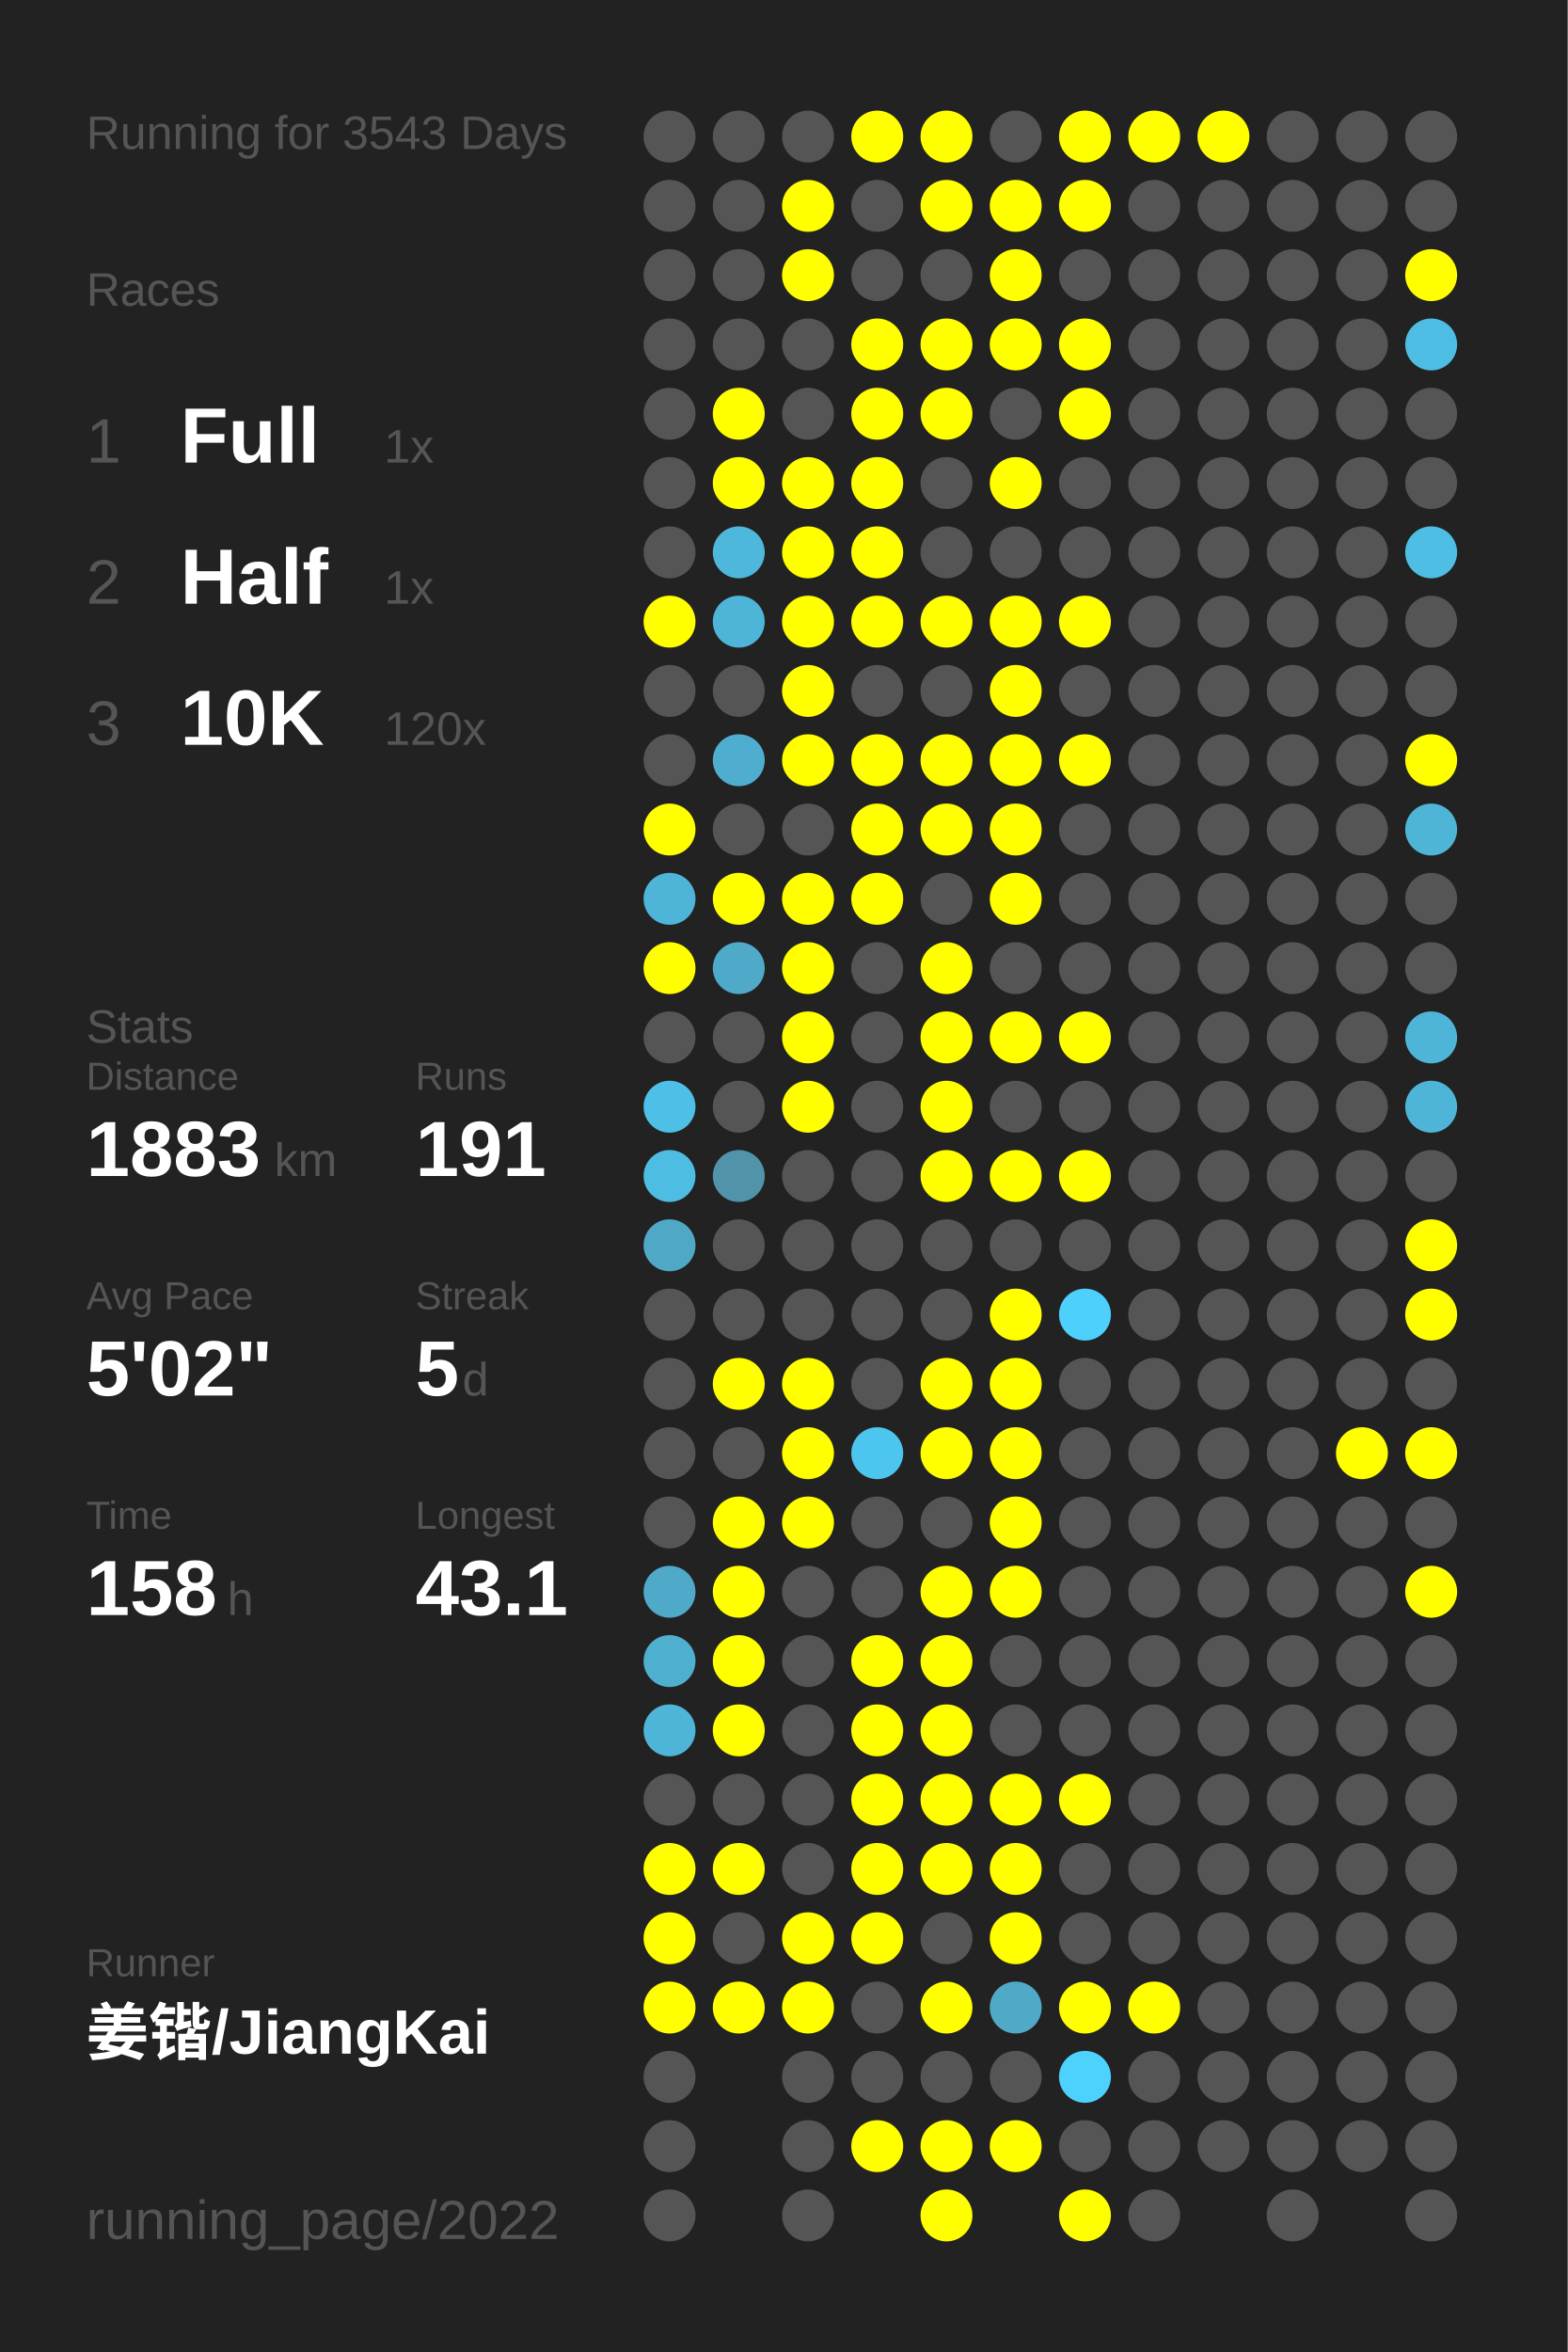
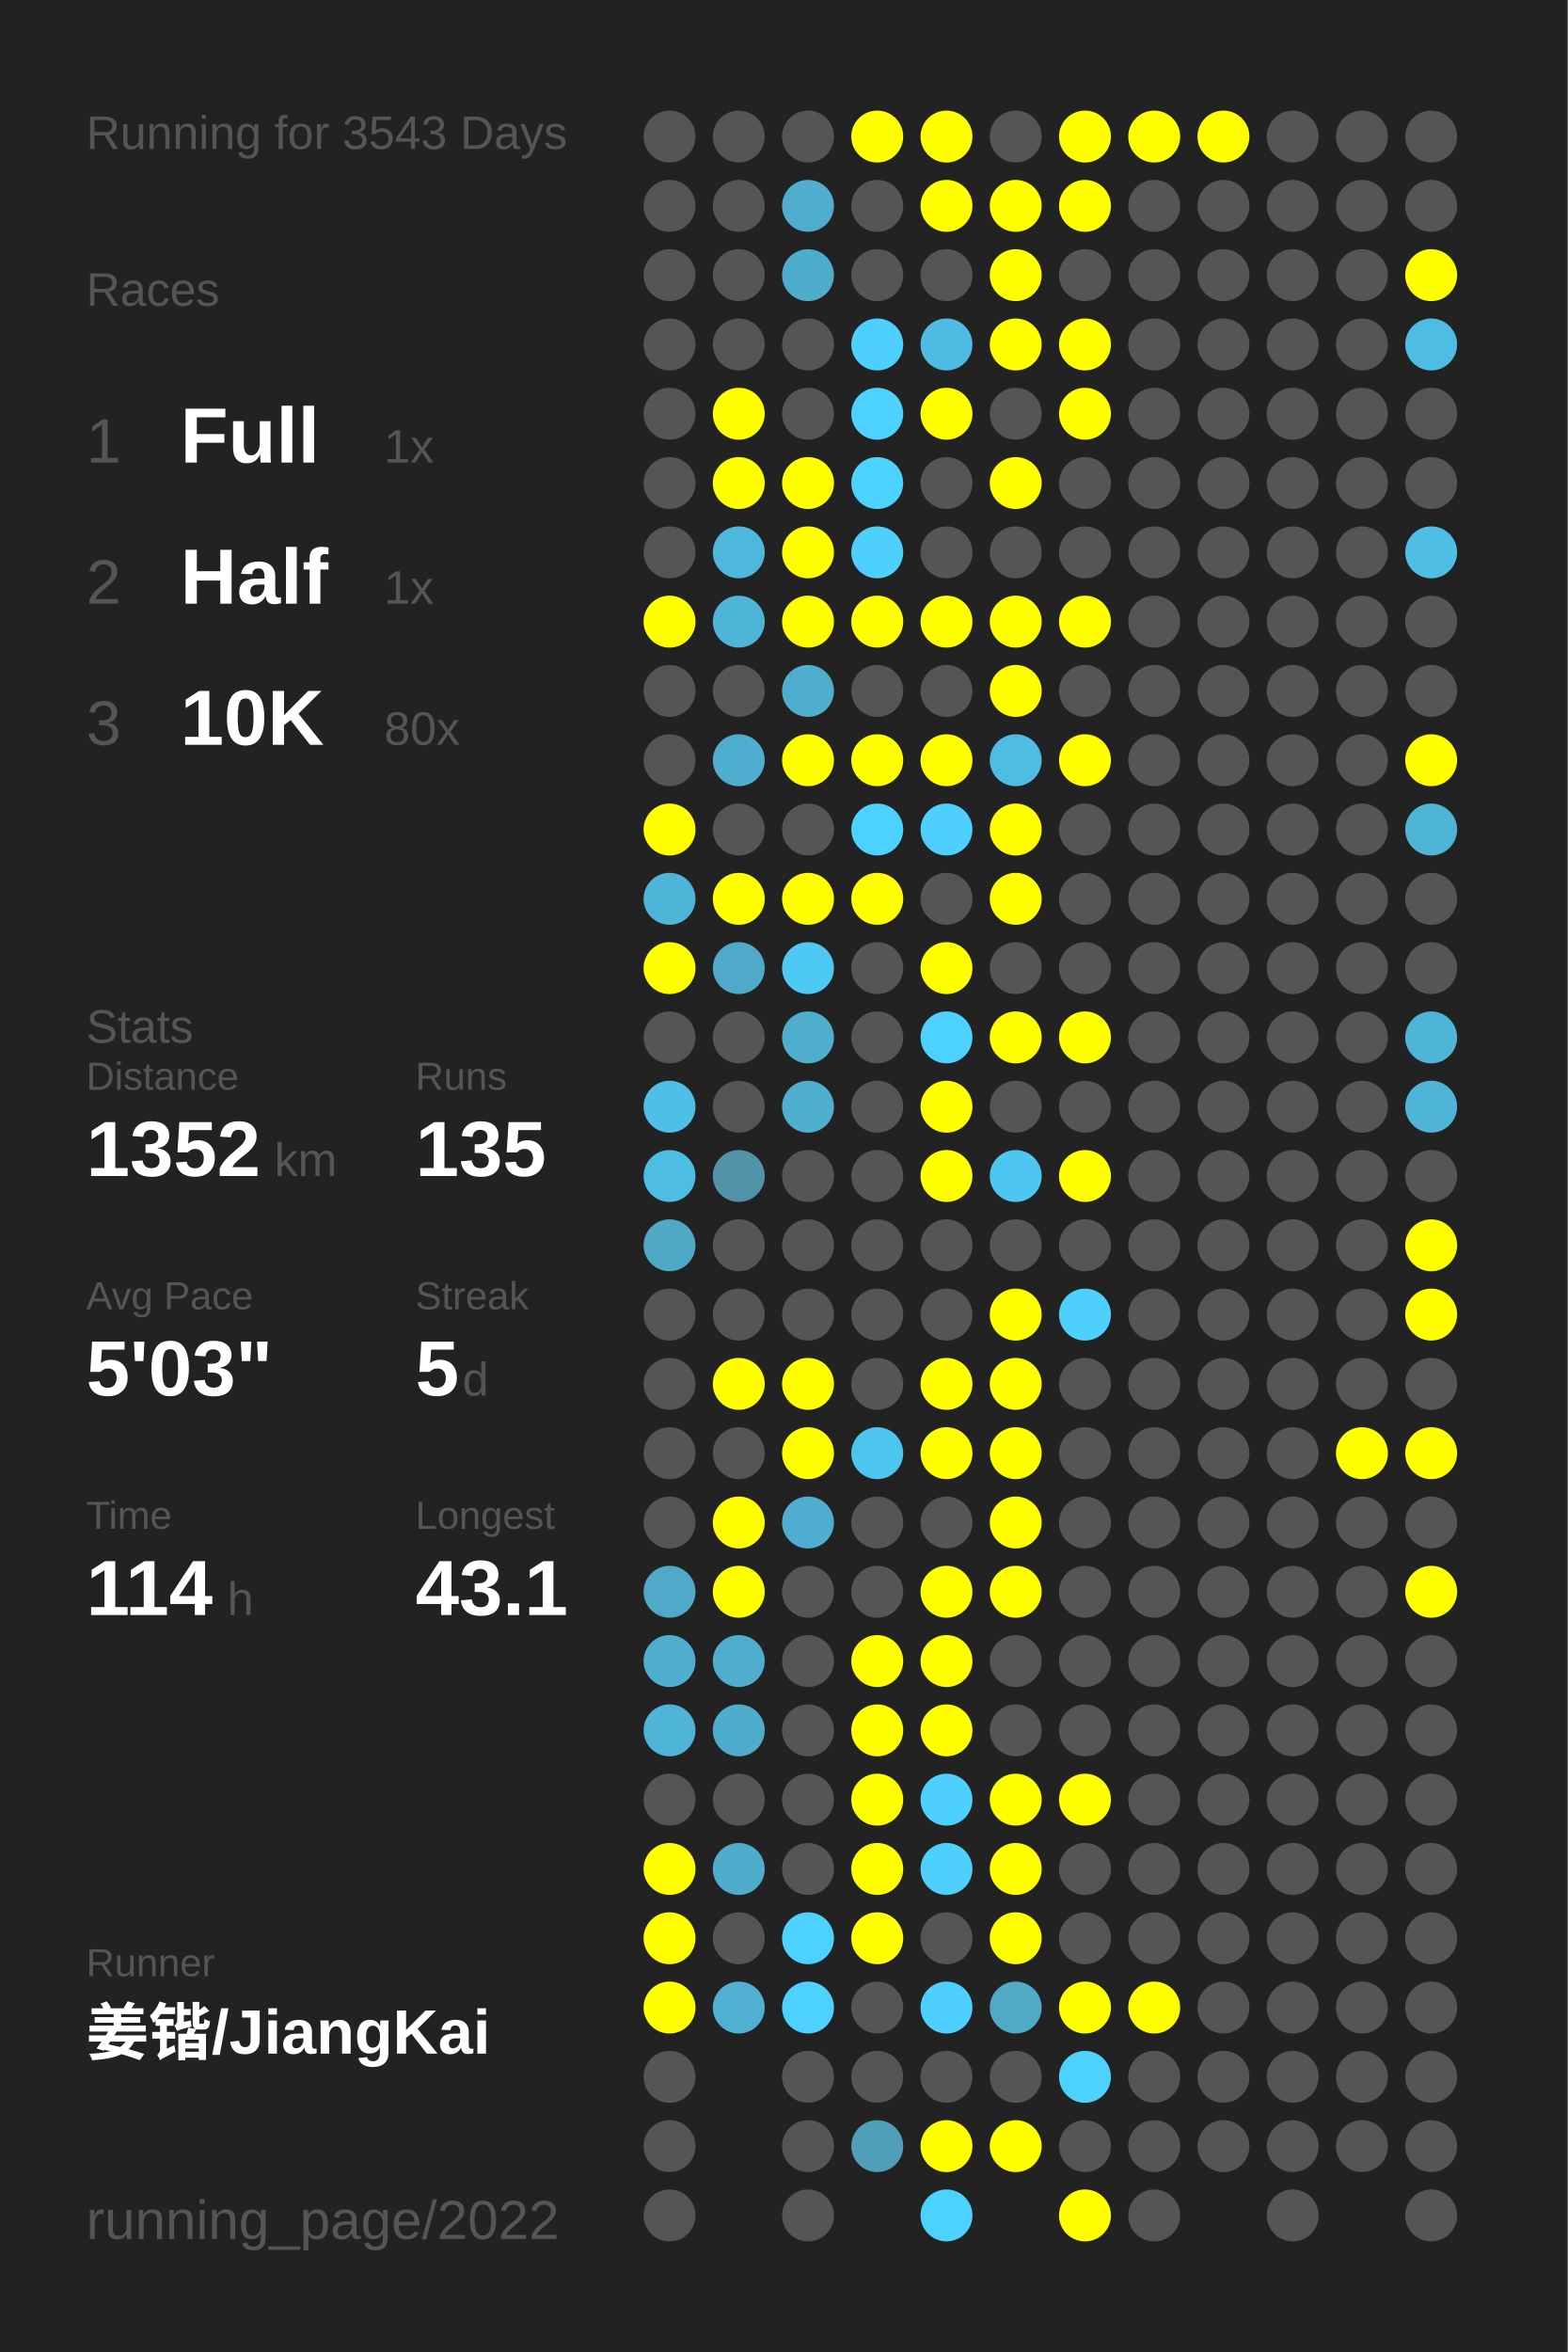
<svg xmlns="http://www.w3.org/2000/svg" baseProfile="full" height="300mm" version="1.1" viewBox="0,0,200,300" width="200mm">
  <defs />
  <rect fill="#222222" height="300" width="200" x="0" y="0" />
  <text fill="#555555" style="font-size:6px; font-family:Arial;" x="11" y="19">Running for 3543 Days</text>
  <text fill="#555555" style="font-size:6px; font-family:Arial;" x="11" y="39">Races</text>
  <text fill="#555555" style="font-size:8px; font-family:Arial;" x="11" y="59">1</text>
  <text fill="#FFFFFF" style="font-size:10px; font-family:Arial; font-weight:bold;" x="23" y="59">Full</text>
  <text fill="#555555" style="font-size:6px; font-family:Arial;" x="49" y="59">1x</text>
  <text fill="#555555" style="font-size:8px; font-family:Arial;" x="11" y="77">2</text>
  <text fill="#FFFFFF" style="font-size:10px; font-family:Arial; font-weight:bold;" x="23" y="77">Half</text>
  <text fill="#555555" style="font-size:6px; font-family:Arial;" x="49" y="77">1x</text>
  <text fill="#555555" style="font-size:8px; font-family:Arial;" x="11" y="95">3</text>
  <text fill="#FFFFFF" style="font-size:10px; font-family:Arial; font-weight:bold;" x="23" y="95">10K</text>
-   <text fill="#555555" style="font-size:6px; font-family:Arial;" x="49" y="95">120x</text>
+   <text fill="#555555" style="font-size:6px; font-family:Arial;" x="49" y="95">80x</text>
  <text fill="#555555" style="font-size:6px; font-family:Arial;" x="11" y="133">Stats</text>
  <text fill="#555555" style="font-size:5px; font-family:Arial;" x="11" y="139">Distance</text>
-   <text fill="#FFFFFF" style="font-size:10px; font-family:Arial; font-weight:bold;" x="11" y="150">1883</text>
+   <text fill="#FFFFFF" style="font-size:10px; font-family:Arial; font-weight:bold;" x="11" y="150">1352</text>
  <text fill="#555555" style="font-size:6px; font-family:Arial;" x="35" y="150">km</text>
  <text fill="#555555" style="font-size:5px; font-family:Arial;" x="53" y="139">Runs</text>
-   <text fill="#FFFFFF" style="font-size:10px; font-family:Arial; font-weight:bold;" x="53" y="150">191</text>
+   <text fill="#FFFFFF" style="font-size:10px; font-family:Arial; font-weight:bold;" x="53" y="150">135</text>
  <text fill="#555555" style="font-size:5px; font-family:Arial;" x="11" y="167">Avg Pace</text>
-   <text fill="#FFFFFF" style="font-size:10px; font-family:Arial; font-weight:bold;" x="11" y="178">5'02"</text>
+   <text fill="#FFFFFF" style="font-size:10px; font-family:Arial; font-weight:bold;" x="11" y="178">5'03"</text>
  <text fill="#555555" style="font-size:5px; font-family:Arial;" x="53" y="167">Streak</text>
  <text fill="#FFFFFF" style="font-size:10px; font-family:Arial; font-weight:bold;" x="53" y="178">5</text>
  <text fill="#555555" style="font-size:6px; font-family:Arial;" x="59" y="178">d</text>
  <text fill="#555555" style="font-size:5px; font-family:Arial;" x="11" y="195">Time</text>
-   <text fill="#FFFFFF" style="font-size:10px; font-family:Arial; font-weight:bold;" x="11" y="206">158</text>
+   <text fill="#FFFFFF" style="font-size:10px; font-family:Arial; font-weight:bold;" x="11" y="206">114</text>
  <text fill="#555555" style="font-size:6px; font-family:Arial;" x="29" y="206">h</text>
  <text fill="#555555" style="font-size:5px; font-family:Arial;" x="53" y="195">Longest</text>
  <text fill="#FFFFFF" style="font-size:10px; font-family:Arial; font-weight:bold;" x="53" y="206">43.1</text>
  <text fill="#555555" style="font-size:5px; font-family:Arial;" x="11" y="252.065">Runner</text>
  <text fill="#FFFFFF" style="font-size:8px; font-family:Arial; font-weight:bold;" x="11" y="262.065">姜锴/JiangKai</text>
  <text fill="#555555" style="font-size:7px; font-family:Arial;" x="11" y="285.581">running_page/2022</text>
  <circle cx="85.417" cy="17.419" fill="#555555" r="3.312" />
  <circle cx="85.417" cy="26.258" fill="#555555" r="3.312" />
  <circle cx="85.417" cy="35.097" fill="#555555" r="3.312" />
  <circle cx="85.417" cy="43.935" fill="#555555" r="3.312" />
  <circle cx="85.417" cy="52.774" fill="#555555" r="3.312" />
  <circle cx="85.417" cy="61.613" fill="#555555" r="3.312" />
  <circle cx="85.417" cy="70.452" fill="#555555" r="3.312" />
  <circle cx="85.417" cy="79.29" fill="#FFFF00" r="3.312" />
  <circle cx="85.417" cy="88.129" fill="#555555" r="3.312" />
  <circle cx="85.417" cy="96.968" fill="#555555" r="3.312" />
  <circle cx="85.417" cy="105.806" fill="#FFFF00" r="3.312" />
  <circle cx="85.417" cy="114.645" fill="#4eb5d8" r="3.312" />
  <circle cx="85.417" cy="123.484" fill="#FFFF00" r="3.312" />
  <circle cx="85.417" cy="132.323" fill="#555555" r="3.312" />
  <circle cx="85.417" cy="141.161" fill="#4ebfe6" r="3.312" />
  <circle cx="85.417" cy="150" fill="#4ebde2" r="3.312" />
  <circle cx="85.417" cy="158.839" fill="#4fa8c6" r="3.312" />
  <circle cx="85.417" cy="167.677" fill="#555555" r="3.312" />
  <circle cx="85.417" cy="176.516" fill="#555555" r="3.312" />
  <circle cx="85.417" cy="185.355" fill="#555555" r="3.312" />
  <circle cx="85.417" cy="194.194" fill="#555555" r="3.312" />
  <circle cx="85.417" cy="203.032" fill="#4fa9c8" r="3.312" />
  <circle cx="85.417" cy="211.871" fill="#4fafcf" r="3.312" />
  <circle cx="85.417" cy="220.71" fill="#4eb5d8" r="3.312" />
  <circle cx="85.417" cy="229.548" fill="#555555" r="3.312" />
  <circle cx="85.417" cy="238.387" fill="#FFFF00" r="3.312" />
  <circle cx="85.417" cy="247.226" fill="#FFFF00" r="3.312" />
  <circle cx="85.417" cy="256.065" fill="#FFFF00" r="3.312" />
  <circle cx="85.417" cy="264.903" fill="#555555" r="3.312" />
  <circle cx="85.417" cy="273.742" fill="#555555" r="3.312" />
  <circle cx="85.417" cy="282.581" fill="#555555" r="3.312" />
  <circle cx="94.25" cy="17.419" fill="#555555" r="3.312" />
  <circle cx="94.25" cy="26.258" fill="#555555" r="3.312" />
  <circle cx="94.25" cy="35.097" fill="#555555" r="3.312" />
  <circle cx="94.25" cy="43.935" fill="#555555" r="3.312" />
  <circle cx="94.25" cy="52.774" fill="#FFFF00" r="3.312" />
  <circle cx="94.25" cy="61.613" fill="#FFFF00" r="3.312" />
  <circle cx="94.25" cy="70.452" fill="#4eb8dc" r="3.312" />
  <circle cx="94.25" cy="79.29" fill="#4eb5d8" r="3.312" />
  <circle cx="94.25" cy="88.129" fill="#555555" r="3.312" />
  <circle cx="94.25" cy="96.968" fill="#4faecf" r="3.312" />
  <circle cx="94.25" cy="105.806" fill="#555555" r="3.312" />
  <circle cx="94.25" cy="114.645" fill="#FFFF00" r="3.312" />
  <circle cx="94.25" cy="123.484" fill="#4fa9c8" r="3.312" />
  <circle cx="94.25" cy="132.323" fill="#555555" r="3.312" />
  <circle cx="94.25" cy="141.161" fill="#555555" r="3.312" />
  <circle cx="94.25" cy="150" fill="#5193a9" r="3.312" />
  <circle cx="94.25" cy="158.839" fill="#555555" r="3.312" />
  <circle cx="94.25" cy="167.677" fill="#555555" r="3.312" />
  <circle cx="94.25" cy="176.516" fill="#FFFF00" r="3.312" />
  <circle cx="94.25" cy="185.355" fill="#555555" r="3.312" />
  <circle cx="94.25" cy="194.194" fill="#FFFF00" r="3.312" />
  <circle cx="94.25" cy="203.032" fill="#FFFF00" r="3.312" />
-   <circle cx="94.25" cy="211.871" fill="#FFFF00" r="3.312" />
-   <circle cx="94.25" cy="220.71" fill="#FFFF00" r="3.312" />
+   <circle cx="94.25" cy="211.871" fill="#4fadcd" r="3.312" />
+   <circle cx="94.25" cy="220.71" fill="#4fadcc" r="3.312" />
  <circle cx="94.25" cy="229.548" fill="#555555" r="3.312" />
-   <circle cx="94.25" cy="238.387" fill="#FFFF00" r="3.312" />
+   <circle cx="94.25" cy="238.387" fill="#4fadcc" r="3.312" />
  <circle cx="94.25" cy="247.226" fill="#555555" r="3.312" />
-   <circle cx="94.25" cy="256.065" fill="#FFFF00" r="3.312" />
+   <circle cx="94.25" cy="256.065" fill="#4fb0d1" r="3.312" />
  <circle cx="103.083" cy="17.419" fill="#555555" r="3.312" />
-   <circle cx="103.083" cy="26.258" fill="#FFFF00" r="3.312" />
-   <circle cx="103.083" cy="35.097" fill="#FFFF00" r="3.312" />
+   <circle cx="103.083" cy="26.258" fill="#4faece" r="3.312" />
+   <circle cx="103.083" cy="35.097" fill="#4fadcc" r="3.312" />
  <circle cx="103.083" cy="43.935" fill="#555555" r="3.312" />
  <circle cx="103.083" cy="52.774" fill="#555555" r="3.312" />
  <circle cx="103.083" cy="61.613" fill="#FFFF00" r="3.312" />
  <circle cx="103.083" cy="70.452" fill="#FFFF00" r="3.312" />
  <circle cx="103.083" cy="79.29" fill="#FFFF00" r="3.312" />
-   <circle cx="103.083" cy="88.129" fill="#FFFF00" r="3.312" />
+   <circle cx="103.083" cy="88.129" fill="#4faece" r="3.312" />
  <circle cx="103.083" cy="96.968" fill="#FFFF00" r="3.312" />
  <circle cx="103.083" cy="105.806" fill="#555555" r="3.312" />
  <circle cx="103.083" cy="114.645" fill="#FFFF00" r="3.312" />
-   <circle cx="103.083" cy="123.484" fill="#FFFF00" r="3.312" />
-   <circle cx="103.083" cy="132.323" fill="#FFFF00" r="3.312" />
-   <circle cx="103.083" cy="141.161" fill="#FFFF00" r="3.312" />
+   <circle cx="103.083" cy="123.484" fill="#4dc9f4" r="3.312" />
+   <circle cx="103.083" cy="132.323" fill="#4fadcd" r="3.312" />
+   <circle cx="103.083" cy="141.161" fill="#4fafcf" r="3.312" />
  <circle cx="103.083" cy="150" fill="#555555" r="3.312" />
  <circle cx="103.083" cy="158.839" fill="#555555" r="3.312" />
  <circle cx="103.083" cy="167.677" fill="#555555" r="3.312" />
  <circle cx="103.083" cy="176.516" fill="#FFFF00" r="3.312" />
  <circle cx="103.083" cy="185.355" fill="#FFFF00" r="3.312" />
-   <circle cx="103.083" cy="194.194" fill="#FFFF00" r="3.312" />
+   <circle cx="103.083" cy="194.194" fill="#4faecf" r="3.312" />
  <circle cx="103.083" cy="203.032" fill="#555555" r="3.312" />
  <circle cx="103.083" cy="211.871" fill="#555555" r="3.312" />
  <circle cx="103.083" cy="220.71" fill="#555555" r="3.312" />
  <circle cx="103.083" cy="229.548" fill="#555555" r="3.312" />
  <circle cx="103.083" cy="238.387" fill="#555555" r="3.312" />
-   <circle cx="103.083" cy="247.226" fill="#FFFF00" r="3.312" />
-   <circle cx="103.083" cy="256.065" fill="#FFFF00" r="3.312" />
+   <circle cx="103.083" cy="247.226" fill="#4dd1fe" r="3.312" />
+   <circle cx="103.083" cy="256.065" fill="#4dd1fe" r="3.312" />
  <circle cx="103.083" cy="264.903" fill="#555555" r="3.312" />
  <circle cx="103.083" cy="273.742" fill="#555555" r="3.312" />
  <circle cx="103.083" cy="282.581" fill="#555555" r="3.312" />
  <circle cx="111.917" cy="17.419" fill="#FFFF00" r="3.312" />
  <circle cx="111.917" cy="26.258" fill="#555555" r="3.312" />
  <circle cx="111.917" cy="35.097" fill="#555555" r="3.312" />
-   <circle cx="111.917" cy="43.935" fill="#FFFF00" r="3.312" />
-   <circle cx="111.917" cy="52.774" fill="#FFFF00" r="3.312" />
-   <circle cx="111.917" cy="61.613" fill="#FFFF00" r="3.312" />
-   <circle cx="111.917" cy="70.452" fill="#FFFF00" r="3.312" />
+   <circle cx="111.917" cy="43.935" fill="#4dd0fd" r="3.312" />
+   <circle cx="111.917" cy="52.774" fill="#4dd1fe" r="3.312" />
+   <circle cx="111.917" cy="61.613" fill="#4dd1fe" r="3.312" />
+   <circle cx="111.917" cy="70.452" fill="#4dd0fc" r="3.312" />
  <circle cx="111.917" cy="79.29" fill="#FFFF00" r="3.312" />
  <circle cx="111.917" cy="88.129" fill="#555555" r="3.312" />
  <circle cx="111.917" cy="96.968" fill="#FFFF00" r="3.312" />
-   <circle cx="111.917" cy="105.806" fill="#FFFF00" r="3.312" />
+   <circle cx="111.917" cy="105.806" fill="#4dd1fe" r="3.312" />
  <circle cx="111.917" cy="114.645" fill="#FFFF00" r="3.312" />
  <circle cx="111.917" cy="123.484" fill="#555555" r="3.312" />
  <circle cx="111.917" cy="132.323" fill="#555555" r="3.312" />
  <circle cx="111.917" cy="141.161" fill="#555555" r="3.312" />
  <circle cx="111.917" cy="150" fill="#555555" r="3.312" />
  <circle cx="111.917" cy="158.839" fill="#555555" r="3.312" />
  <circle cx="111.917" cy="167.677" fill="#555555" r="3.312" />
  <circle cx="111.917" cy="176.516" fill="#555555" r="3.312" />
  <circle cx="111.917" cy="185.355" fill="#4dc6ef" r="3.312" />
  <circle cx="111.917" cy="194.194" fill="#555555" r="3.312" />
  <circle cx="111.917" cy="203.032" fill="#555555" r="3.312" />
  <circle cx="111.917" cy="211.871" fill="#FFFF00" r="3.312" />
  <circle cx="111.917" cy="220.71" fill="#FFFF00" r="3.312" />
  <circle cx="111.917" cy="229.548" fill="#FFFF00" r="3.312" />
  <circle cx="111.917" cy="238.387" fill="#FFFF00" r="3.312" />
  <circle cx="111.917" cy="247.226" fill="#FFFF00" r="3.312" />
  <circle cx="111.917" cy="256.065" fill="#555555" r="3.312" />
  <circle cx="111.917" cy="264.903" fill="#555555" r="3.312" />
-   <circle cx="111.917" cy="273.742" fill="#FFFF00" r="3.312" />
+   <circle cx="111.917" cy="273.742" fill="#509eb9" r="3.312" />
  <circle cx="120.75" cy="17.419" fill="#FFFF00" r="3.312" />
  <circle cx="120.75" cy="26.258" fill="#FFFF00" r="3.312" />
  <circle cx="120.75" cy="35.097" fill="#555555" r="3.312" />
-   <circle cx="120.75" cy="43.935" fill="#FFFF00" r="3.312" />
+   <circle cx="120.75" cy="43.935" fill="#4ebce2" r="3.312" />
  <circle cx="120.75" cy="52.774" fill="#FFFF00" r="3.312" />
  <circle cx="120.75" cy="61.613" fill="#555555" r="3.312" />
  <circle cx="120.75" cy="70.452" fill="#555555" r="3.312" />
  <circle cx="120.75" cy="79.29" fill="#FFFF00" r="3.312" />
  <circle cx="120.75" cy="88.129" fill="#555555" r="3.312" />
  <circle cx="120.75" cy="96.968" fill="#FFFF00" r="3.312" />
-   <circle cx="120.75" cy="105.806" fill="#FFFF00" r="3.312" />
+   <circle cx="120.75" cy="105.806" fill="#4dd0fd" r="3.312" />
  <circle cx="120.75" cy="114.645" fill="#555555" r="3.312" />
  <circle cx="120.75" cy="123.484" fill="#FFFF00" r="3.312" />
-   <circle cx="120.75" cy="132.323" fill="#FFFF00" r="3.312" />
+   <circle cx="120.75" cy="132.323" fill="#4dd1fe" r="3.312" />
  <circle cx="120.75" cy="141.161" fill="#FFFF00" r="3.312" />
  <circle cx="120.75" cy="150" fill="#FFFF00" r="3.312" />
  <circle cx="120.75" cy="158.839" fill="#555555" r="3.312" />
  <circle cx="120.75" cy="167.677" fill="#555555" r="3.312" />
  <circle cx="120.75" cy="176.516" fill="#FFFF00" r="3.312" />
  <circle cx="120.75" cy="185.355" fill="#FFFF00" r="3.312" />
  <circle cx="120.75" cy="194.194" fill="#555555" r="3.312" />
  <circle cx="120.75" cy="203.032" fill="#FFFF00" r="3.312" />
  <circle cx="120.75" cy="211.871" fill="#FFFF00" r="3.312" />
  <circle cx="120.75" cy="220.71" fill="#FFFF00" r="3.312" />
-   <circle cx="120.75" cy="229.548" fill="#FFFF00" r="3.312" />
-   <circle cx="120.75" cy="238.387" fill="#FFFF00" r="3.312" />
+   <circle cx="120.75" cy="229.548" fill="#4dd0fc" r="3.312" />
+   <circle cx="120.75" cy="238.387" fill="#4dd0fc" r="3.312" />
  <circle cx="120.75" cy="247.226" fill="#555555" r="3.312" />
-   <circle cx="120.75" cy="256.065" fill="#FFFF00" r="3.312" />
+   <circle cx="120.75" cy="256.065" fill="#4dd0fd" r="3.312" />
  <circle cx="120.75" cy="264.903" fill="#555555" r="3.312" />
  <circle cx="120.75" cy="273.742" fill="#FFFF00" r="3.312" />
-   <circle cx="120.75" cy="282.581" fill="#FFFF00" r="3.312" />
+   <circle cx="120.75" cy="282.581" fill="#4dd1fe" r="3.312" />
  <circle cx="129.583" cy="17.419" fill="#555555" r="3.312" />
  <circle cx="129.583" cy="26.258" fill="#FFFF00" r="3.312" />
  <circle cx="129.583" cy="35.097" fill="#FFFF00" r="3.312" />
  <circle cx="129.583" cy="43.935" fill="#FFFF00" r="3.312" />
  <circle cx="129.583" cy="52.774" fill="#555555" r="3.312" />
  <circle cx="129.583" cy="61.613" fill="#FFFF00" r="3.312" />
  <circle cx="129.583" cy="70.452" fill="#555555" r="3.312" />
  <circle cx="129.583" cy="79.29" fill="#FFFF00" r="3.312" />
  <circle cx="129.583" cy="88.129" fill="#FFFF00" r="3.312" />
-   <circle cx="129.583" cy="96.968" fill="#FFFF00" r="3.312" />
+   <circle cx="129.583" cy="96.968" fill="#4ebde2" r="3.312" />
  <circle cx="129.583" cy="105.806" fill="#FFFF00" r="3.312" />
  <circle cx="129.583" cy="114.645" fill="#FFFF00" r="3.312" />
  <circle cx="129.583" cy="123.484" fill="#555555" r="3.312" />
  <circle cx="129.583" cy="132.323" fill="#FFFF00" r="3.312" />
  <circle cx="129.583" cy="141.161" fill="#555555" r="3.312" />
-   <circle cx="129.583" cy="150" fill="#FFFF00" r="3.312" />
+   <circle cx="129.583" cy="150" fill="#4dc7f1" r="3.312" />
  <circle cx="129.583" cy="158.839" fill="#555555" r="3.312" />
  <circle cx="129.583" cy="167.677" fill="#FFFF00" r="3.312" />
  <circle cx="129.583" cy="176.516" fill="#FFFF00" r="3.312" />
  <circle cx="129.583" cy="185.355" fill="#FFFF00" r="3.312" />
  <circle cx="129.583" cy="194.194" fill="#FFFF00" r="3.312" />
  <circle cx="129.583" cy="203.032" fill="#FFFF00" r="3.312" />
  <circle cx="129.583" cy="211.871" fill="#555555" r="3.312" />
  <circle cx="129.583" cy="220.71" fill="#555555" r="3.312" />
  <circle cx="129.583" cy="229.548" fill="#FFFF00" r="3.312" />
  <circle cx="129.583" cy="238.387" fill="#FFFF00" r="3.312" />
  <circle cx="129.583" cy="247.226" fill="#FFFF00" r="3.312" />
  <circle cx="129.583" cy="256.065" fill="#4fa9c7" r="3.312" />
  <circle cx="129.583" cy="264.903" fill="#555555" r="3.312" />
  <circle cx="129.583" cy="273.742" fill="#FFFF00" r="3.312" />
  <circle cx="138.417" cy="17.419" fill="#FFFF00" r="3.312" />
  <circle cx="138.417" cy="26.258" fill="#FFFF00" r="3.312" />
  <circle cx="138.417" cy="35.097" fill="#555555" r="3.312" />
  <circle cx="138.417" cy="43.935" fill="#FFFF00" r="3.312" />
  <circle cx="138.417" cy="52.774" fill="#FFFF00" r="3.312" />
  <circle cx="138.417" cy="61.613" fill="#555555" r="3.312" />
  <circle cx="138.417" cy="70.452" fill="#555555" r="3.312" />
  <circle cx="138.417" cy="79.29" fill="#FFFF00" r="3.312" />
  <circle cx="138.417" cy="88.129" fill="#555555" r="3.312" />
  <circle cx="138.417" cy="96.968" fill="#FFFF00" r="3.312" />
  <circle cx="138.417" cy="105.806" fill="#555555" r="3.312" />
  <circle cx="138.417" cy="114.645" fill="#555555" r="3.312" />
  <circle cx="138.417" cy="123.484" fill="#555555" r="3.312" />
  <circle cx="138.417" cy="132.323" fill="#FFFF00" r="3.312" />
  <circle cx="138.417" cy="141.161" fill="#555555" r="3.312" />
  <circle cx="138.417" cy="150" fill="#FFFF00" r="3.312" />
  <circle cx="138.417" cy="158.839" fill="#555555" r="3.312" />
  <circle cx="138.417" cy="167.677" fill="#4dd0fc" r="3.312" />
  <circle cx="138.417" cy="176.516" fill="#555555" r="3.312" />
  <circle cx="138.417" cy="185.355" fill="#555555" r="3.312" />
  <circle cx="138.417" cy="194.194" fill="#555555" r="3.312" />
  <circle cx="138.417" cy="203.032" fill="#555555" r="3.312" />
  <circle cx="138.417" cy="211.871" fill="#555555" r="3.312" />
  <circle cx="138.417" cy="220.71" fill="#555555" r="3.312" />
  <circle cx="138.417" cy="229.548" fill="#FFFF00" r="3.312" />
  <circle cx="138.417" cy="238.387" fill="#555555" r="3.312" />
  <circle cx="138.417" cy="247.226" fill="#555555" r="3.312" />
  <circle cx="138.417" cy="256.065" fill="#FFFF00" r="3.312" />
  <circle cx="138.417" cy="264.903" fill="#4dd1fd" r="3.312" />
  <circle cx="138.417" cy="273.742" fill="#555555" r="3.312" />
  <circle cx="138.417" cy="282.581" fill="#FFFF00" r="3.312" />
  <circle cx="147.25" cy="17.419" fill="#FFFF00" r="3.312" />
  <circle cx="147.25" cy="26.258" fill="#555555" r="3.312" />
  <circle cx="147.25" cy="35.097" fill="#555555" r="3.312" />
  <circle cx="147.25" cy="43.935" fill="#555555" r="3.312" />
  <circle cx="147.25" cy="52.774" fill="#555555" r="3.312" />
  <circle cx="147.25" cy="61.613" fill="#555555" r="3.312" />
  <circle cx="147.25" cy="70.452" fill="#555555" r="3.312" />
  <circle cx="147.25" cy="79.29" fill="#555555" r="3.312" />
  <circle cx="147.25" cy="88.129" fill="#555555" r="3.312" />
  <circle cx="147.25" cy="96.968" fill="#555555" r="3.312" />
  <circle cx="147.25" cy="105.806" fill="#555555" r="3.312" />
  <circle cx="147.25" cy="114.645" fill="#555555" r="3.312" />
  <circle cx="147.25" cy="123.484" fill="#555555" r="3.312" />
  <circle cx="147.25" cy="132.323" fill="#555555" r="3.312" />
  <circle cx="147.25" cy="141.161" fill="#555555" r="3.312" />
  <circle cx="147.25" cy="150" fill="#555555" r="3.312" />
  <circle cx="147.25" cy="158.839" fill="#555555" r="3.312" />
  <circle cx="147.25" cy="167.677" fill="#555555" r="3.312" />
  <circle cx="147.25" cy="176.516" fill="#555555" r="3.312" />
  <circle cx="147.25" cy="185.355" fill="#555555" r="3.312" />
  <circle cx="147.25" cy="194.194" fill="#555555" r="3.312" />
  <circle cx="147.25" cy="203.032" fill="#555555" r="3.312" />
  <circle cx="147.25" cy="211.871" fill="#555555" r="3.312" />
  <circle cx="147.25" cy="220.71" fill="#555555" r="3.312" />
  <circle cx="147.25" cy="229.548" fill="#555555" r="3.312" />
  <circle cx="147.25" cy="238.387" fill="#555555" r="3.312" />
  <circle cx="147.25" cy="247.226" fill="#555555" r="3.312" />
  <circle cx="147.25" cy="256.065" fill="#FFFF00" r="3.312" />
  <circle cx="147.25" cy="264.903" fill="#555555" r="3.312" />
  <circle cx="147.25" cy="273.742" fill="#555555" r="3.312" />
  <circle cx="147.25" cy="282.581" fill="#555555" r="3.312" />
  <circle cx="156.083" cy="17.419" fill="#FFFF00" r="3.312" />
  <circle cx="156.083" cy="26.258" fill="#555555" r="3.312" />
  <circle cx="156.083" cy="35.097" fill="#555555" r="3.312" />
  <circle cx="156.083" cy="43.935" fill="#555555" r="3.312" />
  <circle cx="156.083" cy="52.774" fill="#555555" r="3.312" />
  <circle cx="156.083" cy="61.613" fill="#555555" r="3.312" />
  <circle cx="156.083" cy="70.452" fill="#555555" r="3.312" />
  <circle cx="156.083" cy="79.29" fill="#555555" r="3.312" />
  <circle cx="156.083" cy="88.129" fill="#555555" r="3.312" />
  <circle cx="156.083" cy="96.968" fill="#555555" r="3.312" />
  <circle cx="156.083" cy="105.806" fill="#555555" r="3.312" />
  <circle cx="156.083" cy="114.645" fill="#555555" r="3.312" />
  <circle cx="156.083" cy="123.484" fill="#555555" r="3.312" />
  <circle cx="156.083" cy="132.323" fill="#555555" r="3.312" />
  <circle cx="156.083" cy="141.161" fill="#555555" r="3.312" />
  <circle cx="156.083" cy="150" fill="#555555" r="3.312" />
  <circle cx="156.083" cy="158.839" fill="#555555" r="3.312" />
  <circle cx="156.083" cy="167.677" fill="#555555" r="3.312" />
  <circle cx="156.083" cy="176.516" fill="#555555" r="3.312" />
  <circle cx="156.083" cy="185.355" fill="#555555" r="3.312" />
  <circle cx="156.083" cy="194.194" fill="#555555" r="3.312" />
  <circle cx="156.083" cy="203.032" fill="#555555" r="3.312" />
  <circle cx="156.083" cy="211.871" fill="#555555" r="3.312" />
  <circle cx="156.083" cy="220.71" fill="#555555" r="3.312" />
  <circle cx="156.083" cy="229.548" fill="#555555" r="3.312" />
  <circle cx="156.083" cy="238.387" fill="#555555" r="3.312" />
  <circle cx="156.083" cy="247.226" fill="#555555" r="3.312" />
  <circle cx="156.083" cy="256.065" fill="#555555" r="3.312" />
  <circle cx="156.083" cy="264.903" fill="#555555" r="3.312" />
  <circle cx="156.083" cy="273.742" fill="#555555" r="3.312" />
  <circle cx="164.917" cy="17.419" fill="#555555" r="3.312" />
  <circle cx="164.917" cy="26.258" fill="#555555" r="3.312" />
  <circle cx="164.917" cy="35.097" fill="#555555" r="3.312" />
  <circle cx="164.917" cy="43.935" fill="#555555" r="3.312" />
  <circle cx="164.917" cy="52.774" fill="#555555" r="3.312" />
  <circle cx="164.917" cy="61.613" fill="#555555" r="3.312" />
  <circle cx="164.917" cy="70.452" fill="#555555" r="3.312" />
  <circle cx="164.917" cy="79.29" fill="#555555" r="3.312" />
  <circle cx="164.917" cy="88.129" fill="#555555" r="3.312" />
  <circle cx="164.917" cy="96.968" fill="#555555" r="3.312" />
  <circle cx="164.917" cy="105.806" fill="#555555" r="3.312" />
  <circle cx="164.917" cy="114.645" fill="#555555" r="3.312" />
  <circle cx="164.917" cy="123.484" fill="#555555" r="3.312" />
  <circle cx="164.917" cy="132.323" fill="#555555" r="3.312" />
  <circle cx="164.917" cy="141.161" fill="#555555" r="3.312" />
  <circle cx="164.917" cy="150" fill="#555555" r="3.312" />
  <circle cx="164.917" cy="158.839" fill="#555555" r="3.312" />
  <circle cx="164.917" cy="167.677" fill="#555555" r="3.312" />
  <circle cx="164.917" cy="176.516" fill="#555555" r="3.312" />
  <circle cx="164.917" cy="185.355" fill="#555555" r="3.312" />
  <circle cx="164.917" cy="194.194" fill="#555555" r="3.312" />
  <circle cx="164.917" cy="203.032" fill="#555555" r="3.312" />
  <circle cx="164.917" cy="211.871" fill="#555555" r="3.312" />
  <circle cx="164.917" cy="220.71" fill="#555555" r="3.312" />
  <circle cx="164.917" cy="229.548" fill="#555555" r="3.312" />
  <circle cx="164.917" cy="238.387" fill="#555555" r="3.312" />
  <circle cx="164.917" cy="247.226" fill="#555555" r="3.312" />
  <circle cx="164.917" cy="256.065" fill="#555555" r="3.312" />
  <circle cx="164.917" cy="264.903" fill="#555555" r="3.312" />
  <circle cx="164.917" cy="273.742" fill="#555555" r="3.312" />
  <circle cx="164.917" cy="282.581" fill="#555555" r="3.312" />
  <circle cx="173.75" cy="17.419" fill="#555555" r="3.312" />
  <circle cx="173.75" cy="26.258" fill="#555555" r="3.312" />
  <circle cx="173.75" cy="35.097" fill="#555555" r="3.312" />
  <circle cx="173.75" cy="43.935" fill="#555555" r="3.312" />
  <circle cx="173.75" cy="52.774" fill="#555555" r="3.312" />
  <circle cx="173.75" cy="61.613" fill="#555555" r="3.312" />
  <circle cx="173.75" cy="70.452" fill="#555555" r="3.312" />
  <circle cx="173.75" cy="79.29" fill="#555555" r="3.312" />
  <circle cx="173.75" cy="88.129" fill="#555555" r="3.312" />
  <circle cx="173.75" cy="96.968" fill="#555555" r="3.312" />
  <circle cx="173.75" cy="105.806" fill="#555555" r="3.312" />
  <circle cx="173.75" cy="114.645" fill="#555555" r="3.312" />
  <circle cx="173.75" cy="123.484" fill="#555555" r="3.312" />
  <circle cx="173.75" cy="132.323" fill="#555555" r="3.312" />
  <circle cx="173.75" cy="141.161" fill="#555555" r="3.312" />
  <circle cx="173.75" cy="150" fill="#555555" r="3.312" />
  <circle cx="173.75" cy="158.839" fill="#555555" r="3.312" />
  <circle cx="173.75" cy="167.677" fill="#555555" r="3.312" />
  <circle cx="173.75" cy="176.516" fill="#555555" r="3.312" />
  <circle cx="173.75" cy="185.355" fill="#FFFF00" r="3.312" />
  <circle cx="173.75" cy="194.194" fill="#555555" r="3.312" />
  <circle cx="173.75" cy="203.032" fill="#555555" r="3.312" />
  <circle cx="173.75" cy="211.871" fill="#555555" r="3.312" />
  <circle cx="173.75" cy="220.71" fill="#555555" r="3.312" />
  <circle cx="173.75" cy="229.548" fill="#555555" r="3.312" />
  <circle cx="173.75" cy="238.387" fill="#555555" r="3.312" />
  <circle cx="173.75" cy="247.226" fill="#555555" r="3.312" />
  <circle cx="173.75" cy="256.065" fill="#555555" r="3.312" />
  <circle cx="173.75" cy="264.903" fill="#555555" r="3.312" />
  <circle cx="173.75" cy="273.742" fill="#555555" r="3.312" />
  <circle cx="182.583" cy="17.419" fill="#555555" r="3.312" />
  <circle cx="182.583" cy="26.258" fill="#555555" r="3.312" />
  <circle cx="182.583" cy="35.097" fill="#FFFF00" r="3.312" />
  <circle cx="182.583" cy="43.935" fill="#4ebde3" r="3.312" />
  <circle cx="182.583" cy="52.774" fill="#555555" r="3.312" />
  <circle cx="182.583" cy="61.613" fill="#555555" r="3.312" />
  <circle cx="182.583" cy="70.452" fill="#4ebee4" r="3.312" />
  <circle cx="182.583" cy="79.29" fill="#555555" r="3.312" />
  <circle cx="182.583" cy="88.129" fill="#555555" r="3.312" />
  <circle cx="182.583" cy="96.968" fill="#FFFF00" r="3.312" />
  <circle cx="182.583" cy="105.806" fill="#4eb5d7" r="3.312" />
  <circle cx="182.583" cy="114.645" fill="#555555" r="3.312" />
  <circle cx="182.583" cy="123.484" fill="#555555" r="3.312" />
  <circle cx="182.583" cy="132.323" fill="#4eb5d8" r="3.312" />
  <circle cx="182.583" cy="141.161" fill="#4eb5d8" r="3.312" />
  <circle cx="182.583" cy="150" fill="#555555" r="3.312" />
  <circle cx="182.583" cy="158.839" fill="#FFFF00" r="3.312" />
  <circle cx="182.583" cy="167.677" fill="#FFFF00" r="3.312" />
  <circle cx="182.583" cy="176.516" fill="#555555" r="3.312" />
  <circle cx="182.583" cy="185.355" fill="#FFFF00" r="3.312" />
  <circle cx="182.583" cy="194.194" fill="#555555" r="3.312" />
  <circle cx="182.583" cy="203.032" fill="#FFFF00" r="3.312" />
  <circle cx="182.583" cy="211.871" fill="#555555" r="3.312" />
  <circle cx="182.583" cy="220.71" fill="#555555" r="3.312" />
  <circle cx="182.583" cy="229.548" fill="#555555" r="3.312" />
  <circle cx="182.583" cy="238.387" fill="#555555" r="3.312" />
  <circle cx="182.583" cy="247.226" fill="#555555" r="3.312" />
  <circle cx="182.583" cy="256.065" fill="#555555" r="3.312" />
  <circle cx="182.583" cy="264.903" fill="#555555" r="3.312" />
  <circle cx="182.583" cy="273.742" fill="#555555" r="3.312" />
  <circle cx="182.583" cy="282.581" fill="#555555" r="3.312" />
</svg>
